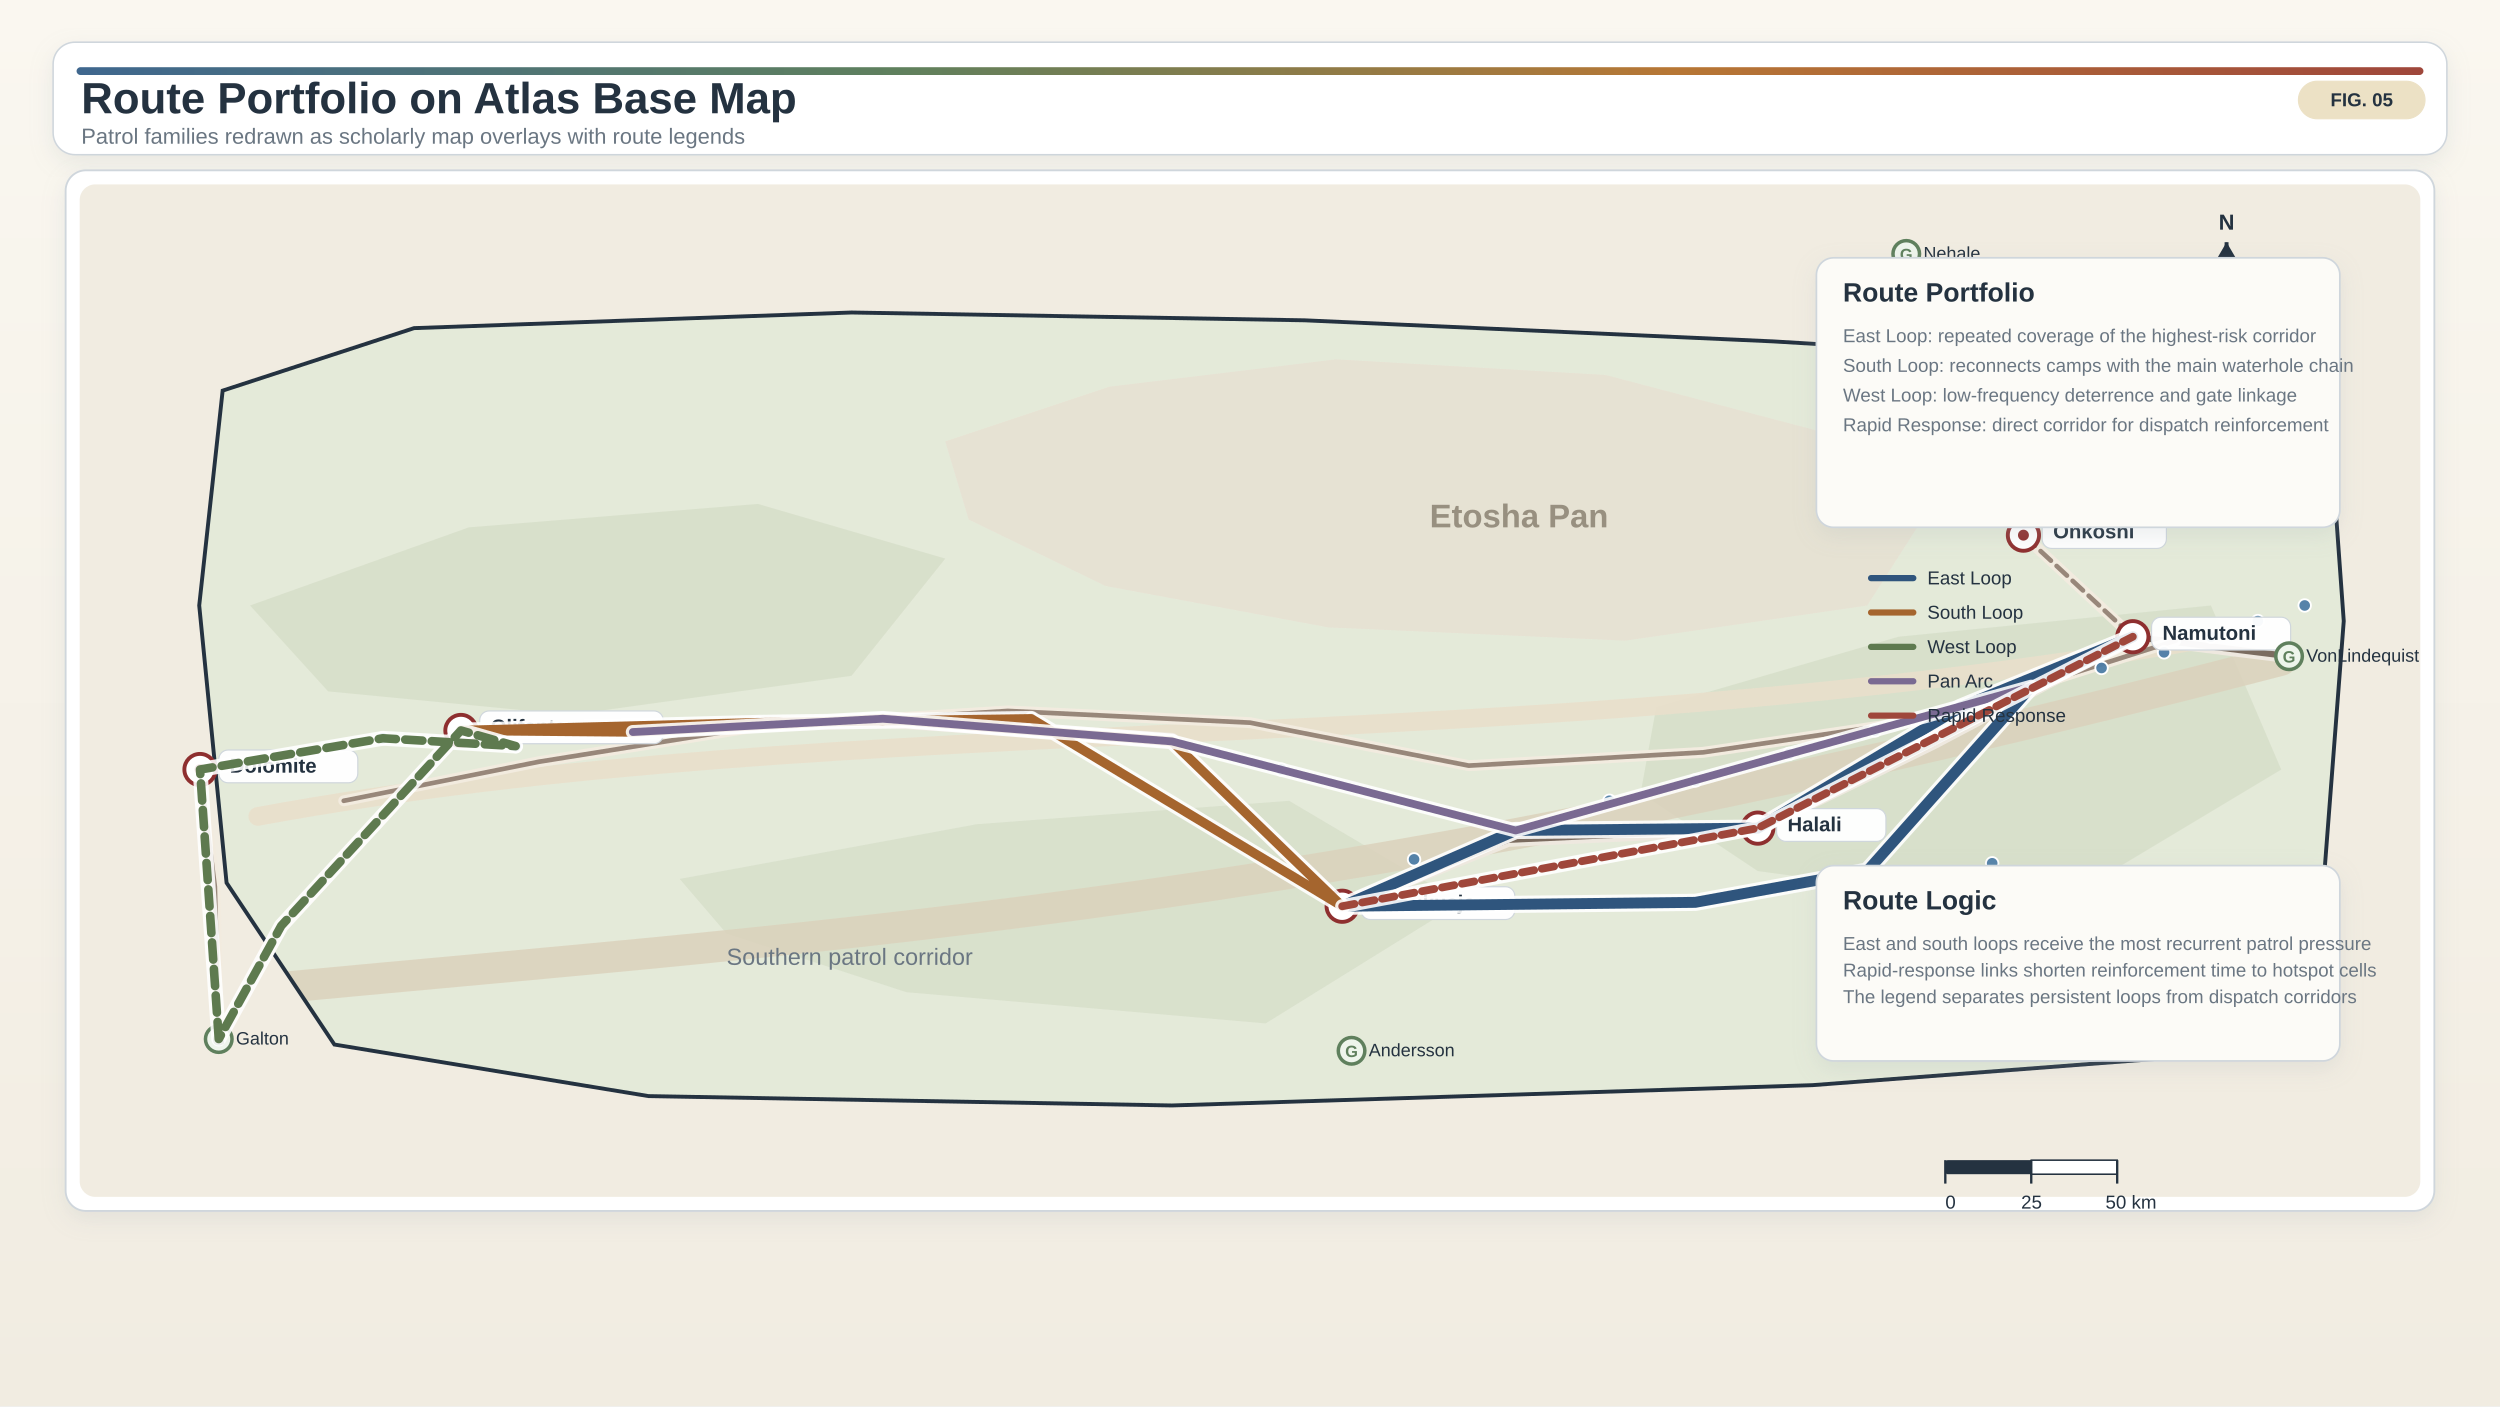
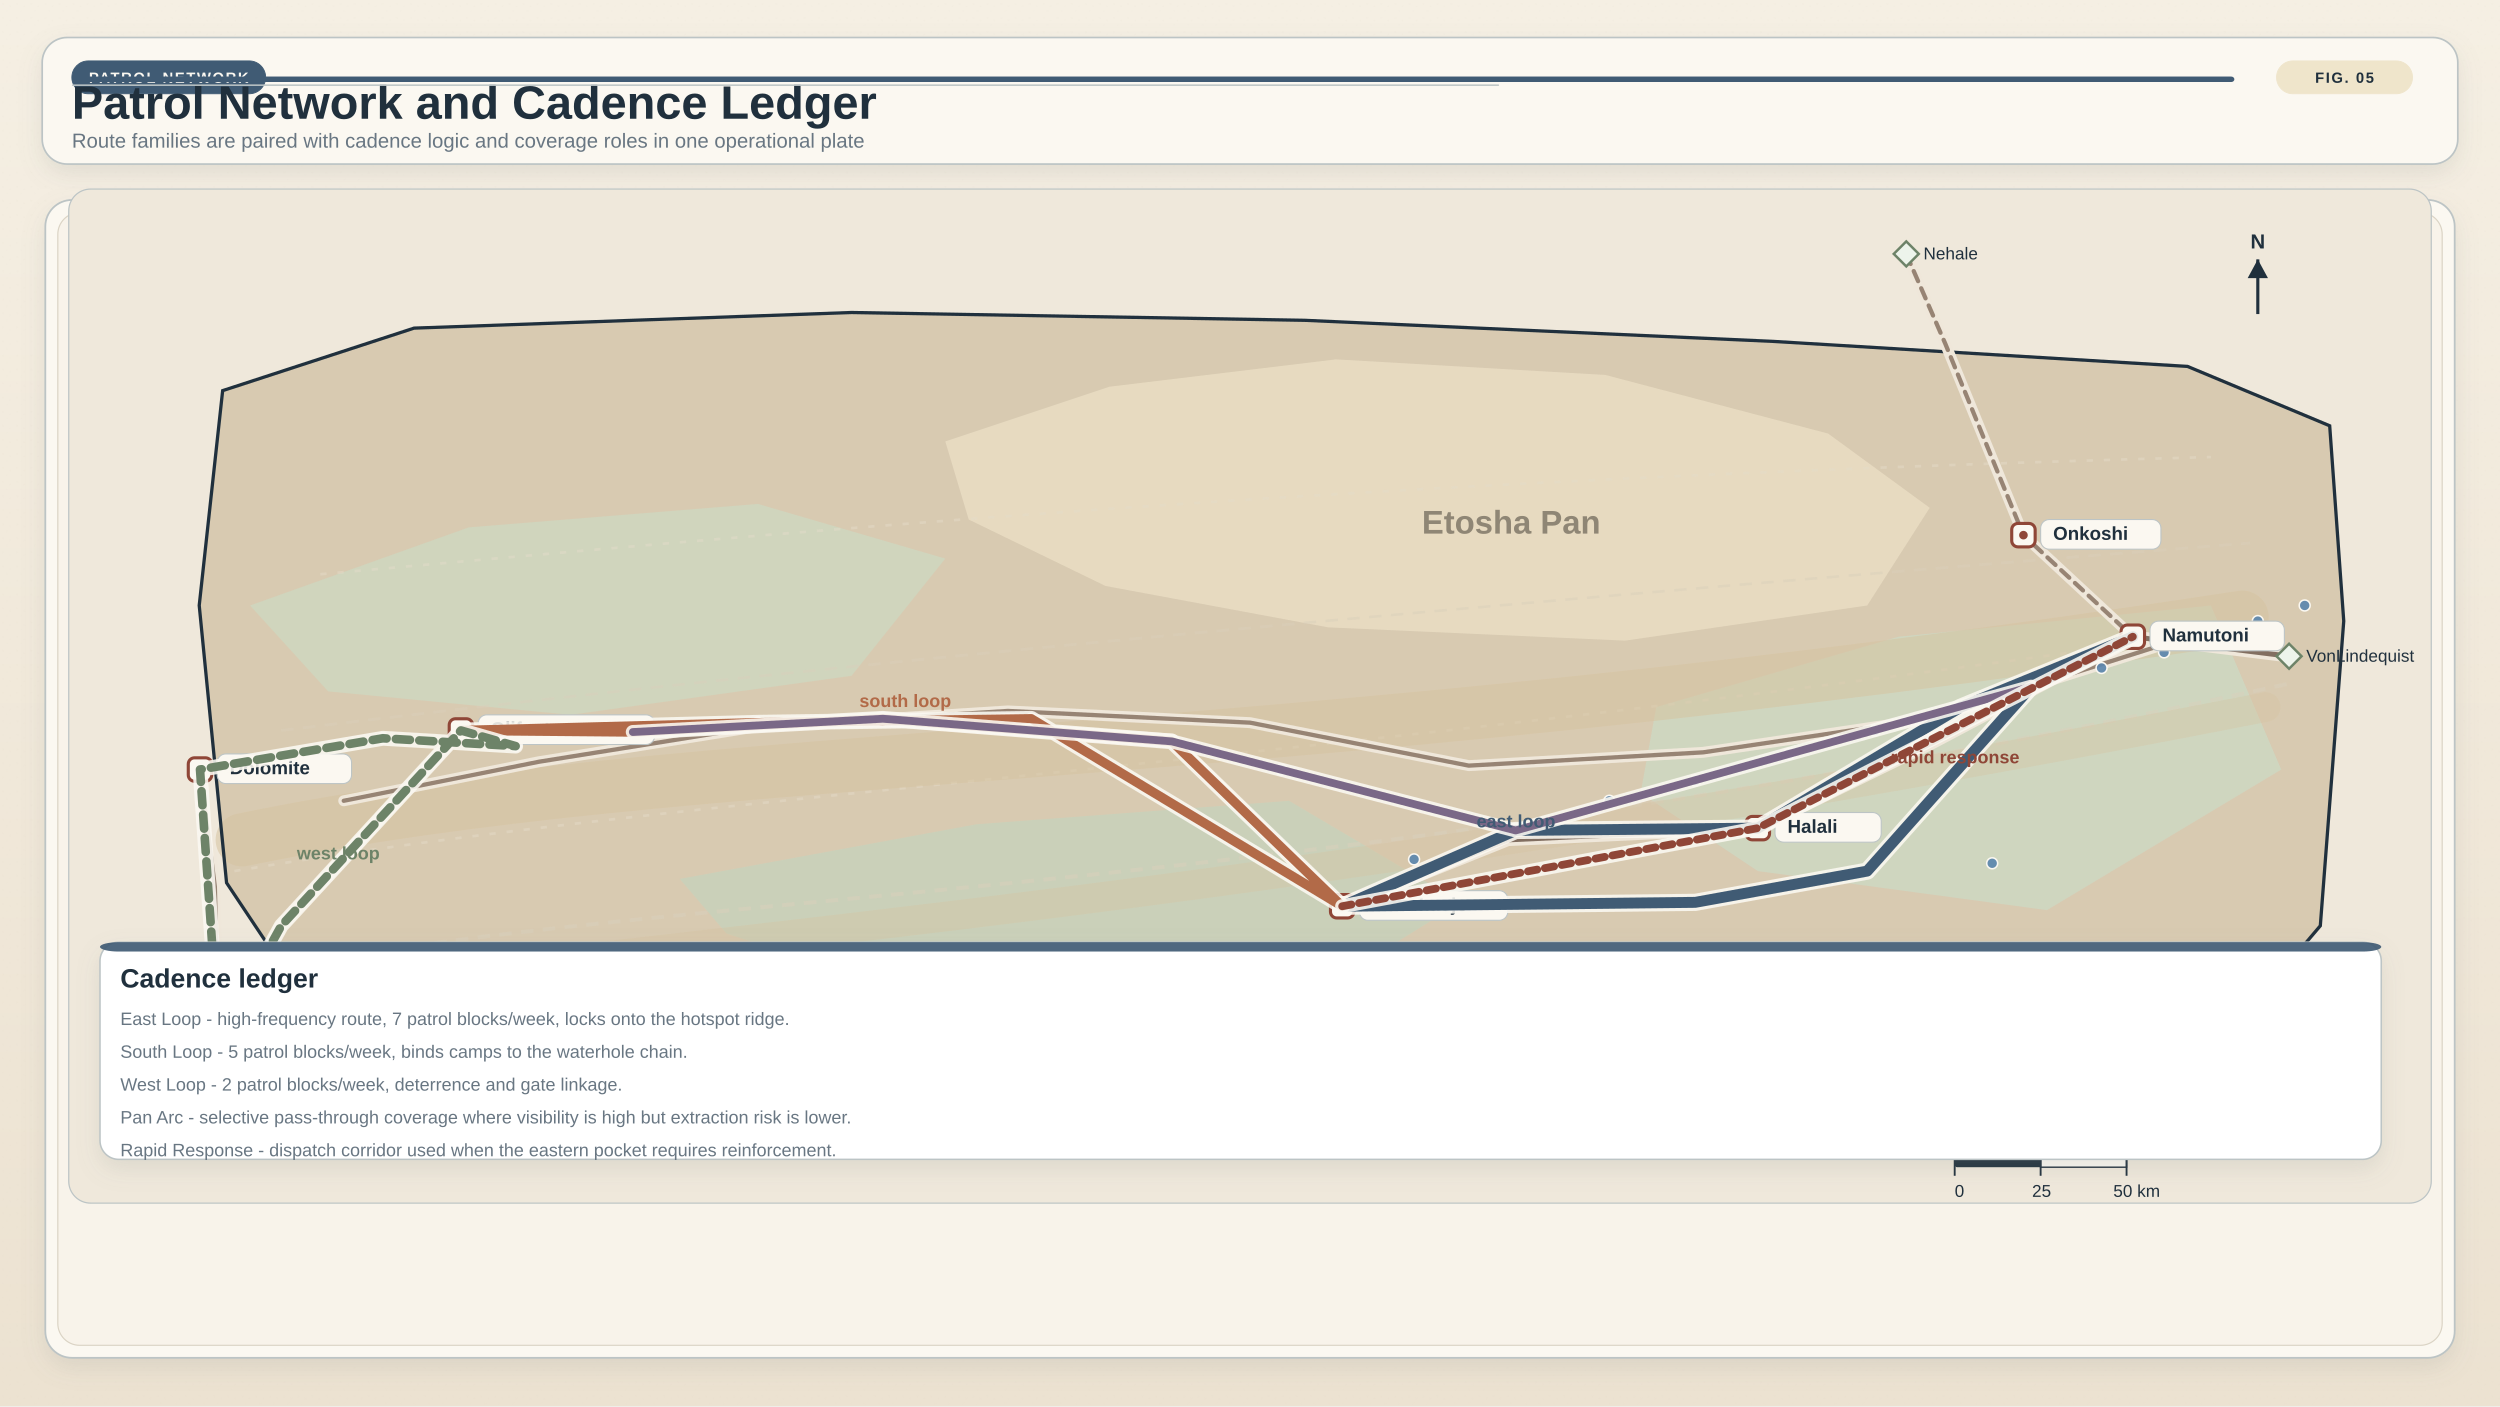
<svg xmlns="http://www.w3.org/2000/svg" viewBox="0 0 3200 1800" width="3200" height="1800">
  <defs>
-     <linearGradient id="paperBg" x1="0" y1="0" x2="0" y2="1">
-       <stop offset="0%" stop-color="#faf7f0" />
-       <stop offset="100%" stop-color="#f1ece1" />
+     <linearGradient id="pageBg" x1="0" y1="0" x2="0" y2="1">
+       <stop offset="0%" stop-color="#f5efe3" />
+       <stop offset="100%" stop-color="#ece2d1" />
    </linearGradient>
-     <linearGradient id="headerRule" x1="0" y1="0" x2="1" y2="0">
-       <stop offset="0%" stop-color="#3f678e" />
-       <stop offset="35%" stop-color="#5f805d" />
-       <stop offset="68%" stop-color="#b77735" />
-       <stop offset="100%" stop-color="#9f473b" />
-     </linearGradient>
+     <pattern id="paperGrain" width="18" height="18" patternUnits="userSpaceOnUse">
+       <circle cx="4" cy="5" r="0.9" fill="#d8d0c0" opacity="0.28" />
+       <circle cx="13" cy="8" r="0.7" fill="#cfc7b7" opacity="0.24" />
+       <circle cx="9" cy="14" r="0.8" fill="#d8d0c0" opacity="0.22" />
+     </pattern>
    <filter id="shadow" x="-20%" y="-20%" width="140%" height="140%">
-       <feDropShadow dx="0" dy="10" stdDeviation="14" flood-color="#a6afb7" flood-opacity="0.20" />
+       <feDropShadow dx="0" dy="12" stdDeviation="14" flood-color="#8c948f" flood-opacity="0.18" />
    </filter>
-     <clipPath id="parkClip" clipPathUnits="userSpaceOnUse">
-       <path d="M 285 500 L 530 420 L 1090 400 L 1670 410 L 2270 437 L 2800 469 L 2982 545 L 3000 795 L 2970 1185 L 2830 1350 L 2320 1389 L 1500 1415 L 830 1403 L 428 1337 L 290 1130 L 255 775 Z" />
-     </clipPath>
  </defs>
-   <rect x="0" y="0" width="3200" height="1800" fill="url(#paperBg)" />
-   <rect x="68" y="54" width="3064" height="144" rx="28" fill="#ffffff" stroke="#cfd6dc" stroke-width="2" filter="url(#shadow)" />
-   <rect x="98" y="86" width="3004" height="10" rx="5" fill="url(#headerRule)" />
-   <rect x="2942" y="104" width="162" height="48" rx="24" fill="#ece1c5" stroke="#ece1c5" stroke-width="1.5" />
-   <text x="3023" y="136" text-anchor="middle" font-family="Helvetica Neue, Arial, sans-serif" font-size="24" font-weight="700" fill="#243240">FIG. 05</text>
-   <text x="104" y="145" font-family="Helvetica Neue, Arial, sans-serif" font-size="56" font-weight="700" fill="#243240">Route Portfolio on Atlas Base Map</text>
-   <text x="104" y="184" font-family="Helvetica Neue, Arial, sans-serif" font-size="28" fill="#6a7682">Patrol families redrawn as scholarly map overlays with route legends</text>
-   <rect x="84" y="218" width="3032" height="1332" rx="26" fill="#ffffff" stroke="#cfd6dc" stroke-width="2.4" filter="url(#shadow)" />
-   <rect x="102" y="236" width="2996" height="1296" rx="20" fill="#f1ece1" />
-   <g clip-path="url(#parkClip)">
-     <rect x="110" y="255" width="3000" height="1289" fill="#ecf0e4" />
-     <path d="M 285 500 L 530 420 L 1090 400 L 1670 410 L 2270 437 L 2800 469 L 2982 545 L 3000 795 L 2970 1185 L 2830 1350 L 2320 1389 L 1500 1415 L 830 1403 L 428 1337 L 290 1130 L 255 775 Z" fill="#e4ead9" stroke="none" />
-     <path d="M 320 775 L 600 675 L 970 645 L 1210 715 L 1090 865 L 730 915 L 420 885 Z" fill="#d7dfca" opacity="0.9" />
-     <path d="M 870 1125 L 1250 1055 L 1650 1025 L 1870 1155 L 1620 1310 L 1160 1270 L 930 1195 Z" fill="#d7dfca" opacity="0.85" />
-     <path d="M 2120 905 L 2430 815 L 2830 775 L 2920 985 L 2620 1165 L 2250 1115 L 2100 1015 Z" fill="#d7dfca" opacity="0.9" />
-     <path d="M 1210 565 L 1420 495 L 1710 460 L 2055 480 L 2340 555 L 2470 650 L 2390 775 L 2080 820 L 1700 803 L 1415 750 L 1240 665 Z" fill="#e7e1d3" opacity="0.98" />
-     <path d="M 350 1265 C 1090 1195 1710 1160 2920 845" fill="none" stroke="#dbd1bb" stroke-width="40" stroke-linecap="round" opacity="0.82" />
-     <path d="M 330 1045 C 1090 905 1950 975 2840 815" fill="none" stroke="#e9dfcb" stroke-width="24" stroke-linecap="round" opacity="0.9" />
-   </g>
-   <path d="M 285 500 L 530 420 L 1090 400 L 1670 410 L 2270 437 L 2800 469 L 2982 545 L 3000 795 L 2970 1185 L 2830 1350 L 2320 1389 L 1500 1415 L 830 1403 L 428 1337 L 290 1130 L 255 775 Z" fill="none" stroke="#243240" stroke-width="5" />
-   <path d="M 280 1330 L 360 1185 L 590 935 L 870 930 L 1140 923 L 1500 947 L 1718 1160 L 1930 1075 L 2250 1060 L 2475 950 L 2730 815 L 2930 840" fill="none" stroke="#eee8df" stroke-width="18" stroke-linecap="round" stroke-linejoin="round" />
-   <path d="M 280 1330 L 360 1185 L 590 935 L 870 930 L 1140 923 L 1500 947 L 1718 1160 L 1930 1075 L 2250 1060 L 2475 950 L 2730 815 L 2930 840" fill="none" stroke="#7b6c60" stroke-width="8" stroke-linecap="round" stroke-linejoin="round" />
-   <path d="M 440 1025 L 690 975 L 970 930 L 1290 910 L 1600 925 L 1880 980 L 2180 963 L 2470 920 L 2785 820" fill="none" stroke="#f2ebdf" stroke-width="14" stroke-linecap="round" stroke-linejoin="round" />
-   <path d="M 440 1025 L 690 975 L 970 930 L 1290 910 L 1600 925 L 1880 980 L 2180 963 L 2470 920 L 2785 820" fill="none" stroke="#98877a" stroke-width="6" stroke-linecap="round" stroke-linejoin="round" />
-   <path d="M 2440 325 L 2490 440 L 2590 685 L 2730 815" fill="none" stroke="#f2ebdf" stroke-width="14" stroke-linecap="round" stroke-linejoin="round" />
-   <path d="M 2440 325 L 2490 440 L 2590 685 L 2730 815" fill="none" stroke="#98877a" stroke-width="6" stroke-linecap="round" stroke-linejoin="round" stroke-dasharray="18 10" />
-   <path d="M 280 1330 L 275 1135 L 256 985" fill="none" stroke="#f2ebdf" stroke-width="14" stroke-linecap="round" stroke-linejoin="round" />
-   <path d="M 280 1330 L 275 1135 L 256 985" fill="none" stroke="#98877a" stroke-width="6" stroke-linecap="round" stroke-linejoin="round" />
-   <circle cx="490" cy="945" r="8" fill="#4f7ea7" fill-opacity="0.95" stroke="#ffffff" stroke-width="2.4" />
-   <circle cx="660" cy="955" r="8" fill="#4f7ea7" fill-opacity="0.95" stroke="#ffffff" stroke-width="2.4" />
-   <circle cx="810" cy="937" r="8" fill="#4f7ea7" fill-opacity="0.95" stroke="#ffffff" stroke-width="2.4" />
-   <circle cx="970" cy="925" r="8" fill="#4f7ea7" fill-opacity="0.95" stroke="#ffffff" stroke-width="2.4" />
-   <circle cx="1130" cy="920" r="8" fill="#4f7ea7" fill-opacity="0.95" stroke="#ffffff" stroke-width="2.4" />
-   <circle cx="1320" cy="920" r="8" fill="#4f7ea7" fill-opacity="0.95" stroke="#ffffff" stroke-width="2.4" />
-   <circle cx="1500" cy="949" r="8" fill="#4f7ea7" fill-opacity="0.95" stroke="#ffffff" stroke-width="2.4" />
-   <circle cx="1640" cy="985" r="8" fill="#4f7ea7" fill-opacity="0.95" stroke="#ffffff" stroke-width="2.4" />
-   <circle cx="1810" cy="1100" r="8" fill="#4f7ea7" fill-opacity="0.95" stroke="#ffffff" stroke-width="2.4" />
-   <circle cx="1940" cy="1063" r="8" fill="#4f7ea7" fill-opacity="0.95" stroke="#ffffff" stroke-width="2.4" />
-   <circle cx="2060" cy="1025" r="8" fill="#4f7ea7" fill-opacity="0.95" stroke="#ffffff" stroke-width="2.4" />
-   <circle cx="2170" cy="999" r="8" fill="#4f7ea7" fill-opacity="0.95" stroke="#ffffff" stroke-width="2.4" />
-   <circle cx="2290" cy="965" r="8" fill="#4f7ea7" fill-opacity="0.95" stroke="#ffffff" stroke-width="2.4" />
-   <circle cx="2400" cy="935" r="8" fill="#4f7ea7" fill-opacity="0.95" stroke="#ffffff" stroke-width="2.4" />
-   <circle cx="2510" cy="905" r="8" fill="#4f7ea7" fill-opacity="0.95" stroke="#ffffff" stroke-width="2.4" />
-   <circle cx="2600" cy="879" r="8" fill="#4f7ea7" fill-opacity="0.95" stroke="#ffffff" stroke-width="2.4" />
-   <circle cx="2690" cy="855" r="8" fill="#4f7ea7" fill-opacity="0.95" stroke="#ffffff" stroke-width="2.4" />
-   <circle cx="2770" cy="835" r="8" fill="#4f7ea7" fill-opacity="0.95" stroke="#ffffff" stroke-width="2.4" />
-   <circle cx="2830" cy="815" r="8" fill="#4f7ea7" fill-opacity="0.95" stroke="#ffffff" stroke-width="2.4" />
-   <circle cx="2890" cy="795" r="8" fill="#4f7ea7" fill-opacity="0.95" stroke="#ffffff" stroke-width="2.4" />
-   <circle cx="2950" cy="775" r="8" fill="#4f7ea7" fill-opacity="0.95" stroke="#ffffff" stroke-width="2.4" />
-   <circle cx="2550" cy="1105" r="8" fill="#4f7ea7" fill-opacity="0.95" stroke="#ffffff" stroke-width="2.4" />
-   <circle cx="2390" cy="1115" r="8" fill="#4f7ea7" fill-opacity="0.95" stroke="#ffffff" stroke-width="2.4" />
-   <circle cx="2170" cy="1155" r="8" fill="#4f7ea7" fill-opacity="0.95" stroke="#ffffff" stroke-width="2.4" />
-   <circle cx="256" cy="985" r="20" fill="#ffffff" stroke="#8e2f2f" stroke-width="5" />
-   <circle cx="256" cy="985" r="7" fill="#8e2f2f" />
-   <rect x="280" y="960" width="178" height="42" rx="12" fill="#ffffff" fill-opacity="0.96" stroke="#cfd6dc" stroke-width="1.5" />
-   <text x="294" y="989" font-family="Helvetica Neue, Arial, sans-serif" font-size="26" font-weight="700" fill="#243240">Dolomite</text>
-   <circle cx="590" cy="935" r="20" fill="#ffffff" stroke="#8e2f2f" stroke-width="5" />
-   <circle cx="590" cy="935" r="7" fill="#8e2f2f" />
-   <rect x="614" y="910" width="235" height="42" rx="12" fill="#ffffff" fill-opacity="0.96" stroke="#cfd6dc" stroke-width="1.5" />
-   <text x="628" y="939" font-family="Helvetica Neue, Arial, sans-serif" font-size="26" font-weight="700" fill="#243240">Olifantsrus</text>
-   <circle cx="1718" cy="1160" r="20" fill="#ffffff" stroke="#8e2f2f" stroke-width="5" />
-   <circle cx="1718" cy="1160" r="7" fill="#8e2f2f" />
-   <rect x="1742" y="1135" width="197" height="42" rx="12" fill="#ffffff" fill-opacity="0.96" stroke="#cfd6dc" stroke-width="1.5" />
-   <text x="1756" y="1164" font-family="Helvetica Neue, Arial, sans-serif" font-size="26" font-weight="700" fill="#243240">Okaukuejo</text>
-   <circle cx="2250" cy="1060" r="20" fill="#ffffff" stroke="#8e2f2f" stroke-width="5" />
-   <circle cx="2250" cy="1060" r="7" fill="#8e2f2f" />
-   <rect x="2274" y="1035" width="140" height="42" rx="12" fill="#ffffff" fill-opacity="0.96" stroke="#cfd6dc" stroke-width="1.5" />
-   <text x="2288" y="1064" font-family="Helvetica Neue, Arial, sans-serif" font-size="26" font-weight="700" fill="#243240">Halali</text>
-   <circle cx="2730" cy="815" r="20" fill="#ffffff" stroke="#8e2f2f" stroke-width="5" />
-   <circle cx="2730" cy="815" r="7" fill="#8e2f2f" />
-   <rect x="2754" y="790" width="178" height="42" rx="12" fill="#ffffff" fill-opacity="0.96" stroke="#cfd6dc" stroke-width="1.5" />
-   <text x="2768" y="819" font-family="Helvetica Neue, Arial, sans-serif" font-size="26" font-weight="700" fill="#243240">Namutoni</text>
-   <circle cx="2590" cy="685" r="20" fill="#ffffff" stroke="#8e2f2f" stroke-width="5" />
-   <circle cx="2590" cy="685" r="7" fill="#8e2f2f" />
-   <rect x="2614" y="660" width="159" height="42" rx="12" fill="#ffffff" fill-opacity="0.96" stroke="#cfd6dc" stroke-width="1.5" />
-   <text x="2628" y="689" font-family="Helvetica Neue, Arial, sans-serif" font-size="26" font-weight="700" fill="#243240">Onkoshi</text>
-   <circle cx="280" cy="1330" r="17" fill="#eef5ec" stroke="#5f805d" stroke-width="4.5" />
-   <text x="280" y="1338" text-anchor="middle" font-family="Helvetica Neue, Arial, sans-serif" font-size="21" font-weight="700" fill="#5f805d">G</text>
-   <text x="302" y="1337" font-family="Helvetica Neue, Arial, sans-serif" font-size="23" fill="#243240">Galton</text>
-   <circle cx="1730" cy="1345" r="17" fill="#eef5ec" stroke="#5f805d" stroke-width="4.5" />
-   <text x="1730" y="1353" text-anchor="middle" font-family="Helvetica Neue, Arial, sans-serif" font-size="21" font-weight="700" fill="#5f805d">G</text>
-   <text x="1752" y="1352" font-family="Helvetica Neue, Arial, sans-serif" font-size="23" fill="#243240">Andersson</text>
-   <circle cx="2930" cy="840" r="17" fill="#eef5ec" stroke="#5f805d" stroke-width="4.5" />
-   <text x="2930" y="848" text-anchor="middle" font-family="Helvetica Neue, Arial, sans-serif" font-size="21" font-weight="700" fill="#5f805d">G</text>
-   <text x="2952" y="847" font-family="Helvetica Neue, Arial, sans-serif" font-size="23" fill="#243240">VonLindequist</text>
-   <circle cx="2440" cy="325" r="17" fill="#eef5ec" stroke="#5f805d" stroke-width="4.5" />
-   <text x="2440" y="333" text-anchor="middle" font-family="Helvetica Neue, Arial, sans-serif" font-size="21" font-weight="700" fill="#5f805d">G</text>
-   <text x="2462" y="332" font-family="Helvetica Neue, Arial, sans-serif" font-size="23" fill="#243240">Nehale</text>
-   <text x="1830" y="675" font-family="Helvetica Neue, Arial, sans-serif" font-size="42" font-weight="700" fill="#8f8777" opacity="0.9">Etosha Pan</text>
-   <text x="930" y="1235" font-family="Helvetica Neue, Arial, sans-serif" font-size="30" fill="#6a7682">Southern patrol corridor</text>
+   <rect x="0" y="0" width="3200" height="1800" fill="url(#pageBg)" />
+   <rect x="0" y="0" width="3200" height="1800" fill="url(#paperGrain)" opacity="0.44" />
+   <rect x="54" y="48" width="3092" height="162" rx="32" fill="#fbf8f1" stroke="#bcc4c5" stroke-width="2.2" filter="url(#shadow)" />
+   <rect x="92" y="78" width="248" height="42" rx="21" fill="#405b74" stroke="#405b74" stroke-width="1.2" />
+   <text x="216" y="106" text-anchor="middle" font-family="Helvetica Neue, Arial, sans-serif" font-size="19" font-weight="700" letter-spacing="2" fill="#fbf8f1">PATROL NETWORK</text>
+   <rect x="2914" y="78" width="174" height="42" rx="21" fill="#efe5cb" stroke="#efe5cb" stroke-width="1.2" />
+   <text x="3001" y="106" text-anchor="middle" font-family="Helvetica Neue, Arial, sans-serif" font-size="19" font-weight="700" letter-spacing="2" fill="#20303d">FIG. 05</text>
+   <text x="92" y="152" font-family="Helvetica Neue, Arial, sans-serif" font-size="60" font-weight="700" fill="#20303d">Patrol Network and Cadence Ledger</text>
+   <text x="92" y="189" font-family="Helvetica Neue, Arial, sans-serif" font-size="26" fill="#687682">Route families are paired with cadence logic and coverage roles in one operational plate</text>
+   <rect x="92" y="98" width="2768" height="7" rx="4" fill="#405b74" />
+   <rect x="92" y="108" width="1826.88" height="2" rx="1" fill="#bcc4c5" />
+   <rect x="58" y="256" width="3084" height="1482" rx="34" fill="#fbf8f1" stroke="#bcc4c5" stroke-width="2.3" filter="url(#shadow)" />
+   <rect x="74" y="272" width="3052" height="1450" rx="28" fill="#f8f3ea" stroke="#dad3c4" stroke-width="1.5" />
+   <rect x="88" y="242" width="3024" height="1298" rx="28" fill="#efe8db" stroke="#bcc4c5" stroke-width="1.6" />
+   <path d="M 285 500 L 530 420 L 1090 400 L 1670 410 L 2270 437 L 2800 469 L 2982 545 L 3000 795 L 2970 1185 L 2830 1350 L 2320 1389 L 1500 1415 L 830 1403 L 428 1337 L 290 1130 L 255 775 Z" fill="#d8cab1" stroke="none" />
+   <path d="M 320 775 L 600 675 L 970 645 L 1210 715 L 1090 865 L 730 915 L 420 885 Z" fill="#cfd6be" opacity="0.88" />
+   <path d="M 870 1125 L 1250 1055 L 1650 1025 L 1870 1155 L 1620 1310 L 1160 1270 L 930 1195 Z" fill="#c9d1ba" opacity="0.88" />
+   <path d="M 2120 905 L 2430 815 L 2830 775 L 2920 985 L 2620 1165 L 2250 1115 L 2100 1015 Z" fill="#ced7c1" opacity="0.88" />
+   <path d="M 1210 565 L 1420 495 L 1710 460 L 2055 480 L 2340 555 L 2470 650 L 2390 775 L 2080 820 L 1700 803 L 1415 750 L 1240 665 Z" fill="#e8dbc1" opacity="0.96" />
+   <path d="M 280 1255 C 810 1135 1610 1165 2930 875" fill="none" stroke="#d9cfbb" stroke-width="5" opacity="0.55" stroke-dasharray="16 12" />
+   <path d="M 300 1115 C 890 1015 1630 985 2900 800" fill="none" stroke="#e4dbc9" stroke-width="3.4" opacity="0.48" stroke-dasharray="8 14" />
+   <path d="M 360 935 C 930 865 1620 795 2880 695" fill="none" stroke="#d9cfbb" stroke-width="3.4" opacity="0.48" stroke-dasharray="16 12" />
+   <path d="M 410 735 C 970 685 1690 615 2830 585" fill="none" stroke="#e4dbc9" stroke-width="3.4" opacity="0.48" stroke-dasharray="8 14" />
+   <path d="M 310 1075 C 890 955 1590 985 2870 790" fill="none" stroke="#d6c3a0" stroke-width="68" opacity="0.55" stroke-linecap="round" />
+   <path d="M 310 1280 C 950 1195 1650 1150 2900 905" fill="none" stroke="#d6c3a0" stroke-width="38" opacity="0.36" stroke-linecap="round" />
+   <path d="M 285 500 L 530 420 L 1090 400 L 1670 410 L 2270 437 L 2800 469 L 2982 545 L 3000 795 L 2970 1185 L 2830 1350 L 2320 1389 L 1500 1415 L 830 1403 L 428 1337 L 290 1130 L 255 775 Z" fill="none" stroke="#20303d" stroke-width="4.2" />
+   <path d="M 280 1330 L 360 1185 L 590 935 L 870 930 L 1140 923 L 1500 947 L 1718 1160 L 1930 1075 L 2250 1060 L 2475 950 L 2730 815 L 2930 840" fill="none" stroke="#efe7da" stroke-width="16" stroke-linecap="round" stroke-linejoin="round" />
+   <path d="M 280 1330 L 360 1185 L 590 935 L 870 930 L 1140 923 L 1500 947 L 1718 1160 L 1930 1075 L 2250 1060 L 2475 950 L 2730 815 L 2930 840" fill="none" stroke="#826f61" stroke-width="6.5" stroke-linecap="round" stroke-linejoin="round" />
+   <path d="M 440 1025 L 690 975 L 970 930 L 1290 910 L 1600 925 L 1880 980 L 2180 963 L 2470 920 L 2785 820" fill="none" stroke="#efe7da" stroke-width="14" stroke-linecap="round" stroke-linejoin="round" />
+   <path d="M 440 1025 L 690 975 L 970 930 L 1290 910 L 1600 925 L 1880 980 L 2180 963 L 2470 920 L 2785 820" fill="none" stroke="#978474" stroke-width="5.5" stroke-linecap="round" stroke-linejoin="round" />
+   <path d="M 2440 325 L 2490 440 L 2590 685 L 2730 815" fill="none" stroke="#efe7da" stroke-width="14" stroke-linecap="round" stroke-linejoin="round" />
+   <path d="M 2440 325 L 2490 440 L 2590 685 L 2730 815" fill="none" stroke="#978474" stroke-width="5.5" stroke-linecap="round" stroke-linejoin="round" stroke-dasharray="14 10" />
+   <path d="M 280 1330 L 275 1135 L 256 985" fill="none" stroke="#efe7da" stroke-width="14" stroke-linecap="round" stroke-linejoin="round" />
+   <path d="M 280 1330 L 275 1135 L 256 985" fill="none" stroke="#978474" stroke-width="5.5" stroke-linecap="round" stroke-linejoin="round" />
+   <circle cx="490" cy="945" r="7" fill="#5d87ae" fill-opacity="0.92" stroke="#fbf8f1" stroke-width="2" />
+   <circle cx="660" cy="955" r="7" fill="#5d87ae" fill-opacity="0.92" stroke="#fbf8f1" stroke-width="2" />
+   <circle cx="810" cy="937" r="7" fill="#5d87ae" fill-opacity="0.92" stroke="#fbf8f1" stroke-width="2" />
+   <circle cx="970" cy="925" r="7" fill="#5d87ae" fill-opacity="0.92" stroke="#fbf8f1" stroke-width="2" />
+   <circle cx="1130" cy="920" r="7" fill="#5d87ae" fill-opacity="0.92" stroke="#fbf8f1" stroke-width="2" />
+   <circle cx="1320" cy="920" r="7" fill="#5d87ae" fill-opacity="0.92" stroke="#fbf8f1" stroke-width="2" />
+   <circle cx="1500" cy="949" r="7" fill="#5d87ae" fill-opacity="0.92" stroke="#fbf8f1" stroke-width="2" />
+   <circle cx="1640" cy="985" r="7" fill="#5d87ae" fill-opacity="0.92" stroke="#fbf8f1" stroke-width="2" />
+   <circle cx="1810" cy="1100" r="7" fill="#5d87ae" fill-opacity="0.92" stroke="#fbf8f1" stroke-width="2" />
+   <circle cx="1940" cy="1063" r="7" fill="#5d87ae" fill-opacity="0.92" stroke="#fbf8f1" stroke-width="2" />
+   <circle cx="2060" cy="1025" r="7" fill="#5d87ae" fill-opacity="0.92" stroke="#fbf8f1" stroke-width="2" />
+   <circle cx="2170" cy="999" r="7" fill="#5d87ae" fill-opacity="0.92" stroke="#fbf8f1" stroke-width="2" />
+   <circle cx="2290" cy="965" r="7" fill="#5d87ae" fill-opacity="0.92" stroke="#fbf8f1" stroke-width="2" />
+   <circle cx="2400" cy="935" r="7" fill="#5d87ae" fill-opacity="0.92" stroke="#fbf8f1" stroke-width="2" />
+   <circle cx="2510" cy="905" r="7" fill="#5d87ae" fill-opacity="0.92" stroke="#fbf8f1" stroke-width="2" />
+   <circle cx="2600" cy="879" r="7" fill="#5d87ae" fill-opacity="0.92" stroke="#fbf8f1" stroke-width="2" />
+   <circle cx="2690" cy="855" r="7" fill="#5d87ae" fill-opacity="0.92" stroke="#fbf8f1" stroke-width="2" />
+   <circle cx="2770" cy="835" r="7" fill="#5d87ae" fill-opacity="0.92" stroke="#fbf8f1" stroke-width="2" />
+   <circle cx="2830" cy="815" r="7" fill="#5d87ae" fill-opacity="0.92" stroke="#fbf8f1" stroke-width="2" />
+   <circle cx="2890" cy="795" r="7" fill="#5d87ae" fill-opacity="0.92" stroke="#fbf8f1" stroke-width="2" />
+   <circle cx="2950" cy="775" r="7" fill="#5d87ae" fill-opacity="0.92" stroke="#fbf8f1" stroke-width="2" />
+   <circle cx="2550" cy="1105" r="7" fill="#5d87ae" fill-opacity="0.92" stroke="#fbf8f1" stroke-width="2" />
+   <circle cx="2390" cy="1115" r="7" fill="#5d87ae" fill-opacity="0.92" stroke="#fbf8f1" stroke-width="2" />
+   <circle cx="2170" cy="1155" r="7" fill="#5d87ae" fill-opacity="0.92" stroke="#fbf8f1" stroke-width="2" />
+   <rect x="241" y="970" width="30" height="30" rx="8" fill="#fbf8f1" stroke="#8f4637" stroke-width="4" />
+   <circle cx="256" cy="985" r="5.5" fill="#8f4637" />
+   <rect x="278" y="965" width="172" height="38" rx="11" fill="#fbf8f1" stroke="#bcc4c5" stroke-width="1.4" />
+   <text x="294" y="991" font-family="Helvetica Neue, Arial, sans-serif" font-size="24" font-weight="700" fill="#20303d">Dolomite</text>
+   <rect x="575" y="920" width="30" height="30" rx="8" fill="#fbf8f1" stroke="#8f4637" stroke-width="4" />
+   <circle cx="590" cy="935" r="5.5" fill="#8f4637" />
+   <rect x="612" y="915" width="226" height="38" rx="11" fill="#fbf8f1" stroke="#bcc4c5" stroke-width="1.4" />
+   <text x="628" y="941" font-family="Helvetica Neue, Arial, sans-serif" font-size="24" font-weight="700" fill="#20303d">Olifantsrus</text>
+   <rect x="1703" y="1145" width="30" height="30" rx="8" fill="#fbf8f1" stroke="#8f4637" stroke-width="4" />
+   <circle cx="1718" cy="1160" r="5.5" fill="#8f4637" />
+   <rect x="1740" y="1140" width="190" height="38" rx="11" fill="#fbf8f1" stroke="#bcc4c5" stroke-width="1.4" />
+   <text x="1756" y="1166" font-family="Helvetica Neue, Arial, sans-serif" font-size="24" font-weight="700" fill="#20303d">Okaukuejo</text>
+   <rect x="2235" y="1045" width="30" height="30" rx="8" fill="#fbf8f1" stroke="#8f4637" stroke-width="4" />
+   <circle cx="2250" cy="1060" r="5.5" fill="#8f4637" />
+   <rect x="2272" y="1040" width="136" height="38" rx="11" fill="#fbf8f1" stroke="#bcc4c5" stroke-width="1.4" />
+   <text x="2288" y="1066" font-family="Helvetica Neue, Arial, sans-serif" font-size="24" font-weight="700" fill="#20303d">Halali</text>
+   <rect x="2715" y="800" width="30" height="30" rx="8" fill="#fbf8f1" stroke="#8f4637" stroke-width="4" />
+   <circle cx="2730" cy="815" r="5.5" fill="#8f4637" />
+   <rect x="2752" y="795" width="172" height="38" rx="11" fill="#fbf8f1" stroke="#bcc4c5" stroke-width="1.4" />
+   <text x="2768" y="821" font-family="Helvetica Neue, Arial, sans-serif" font-size="24" font-weight="700" fill="#20303d">Namutoni</text>
+   <rect x="2575" y="670" width="30" height="30" rx="8" fill="#fbf8f1" stroke="#8f4637" stroke-width="4" />
+   <circle cx="2590" cy="685" r="5.5" fill="#8f4637" />
+   <rect x="2612" y="665" width="154" height="38" rx="11" fill="#fbf8f1" stroke="#bcc4c5" stroke-width="1.4" />
+   <text x="2628" y="691" font-family="Helvetica Neue, Arial, sans-serif" font-size="24" font-weight="700" fill="#20303d">Onkoshi</text>
+   <path d="M 280 1314 L 296 1330 L 280 1346 L 264 1330 Z" fill="#edf4eb" stroke="#6d8368" stroke-width="3.2" />
+   <text x="302" y="1337" font-family="Helvetica Neue, Arial, sans-serif" font-size="22" fill="#20303d">Galton</text>
+   <path d="M 1730 1329 L 1746 1345 L 1730 1361 L 1714 1345 Z" fill="#edf4eb" stroke="#6d8368" stroke-width="3.2" />
+   <text x="1752" y="1352" font-family="Helvetica Neue, Arial, sans-serif" font-size="22" fill="#20303d">Andersson</text>
+   <path d="M 2930 824 L 2946 840 L 2930 856 L 2914 840 Z" fill="#edf4eb" stroke="#6d8368" stroke-width="3.2" />
+   <text x="2952" y="847" font-family="Helvetica Neue, Arial, sans-serif" font-size="22" fill="#20303d">VonLindequist</text>
+   <path d="M 2440 309 L 2456 325 L 2440 341 L 2424 325 Z" fill="#edf4eb" stroke="#6d8368" stroke-width="3.2" />
+   <text x="2462" y="332" font-family="Helvetica Neue, Arial, sans-serif" font-size="22" fill="#20303d">Nehale</text>
+   <text x="1820" y="683" font-family="Helvetica Neue, Arial, sans-serif" font-size="42" font-weight="700" fill="#8f8675">Etosha Pan</text>
  <g>
-     <line x1="2850" y1="382" x2="2850" y2="310" stroke="#243240" stroke-width="5" />
-     <path d="M 2836 334 L 2850 310 L 2864 334 Z" fill="#243240" />
-     <text x="2850" y="294" text-anchor="middle" font-family="Helvetica Neue, Arial, sans-serif" font-size="28" font-weight="700" fill="#243240">N</text>
+     <line x1="2890" y1="402" x2="2890" y2="332" stroke="#20303d" stroke-width="4" />
+     <path d="M 2877 356 L 2890 332 L 2903 356 Z" fill="#20303d" />
+     <text x="2890" y="318" text-anchor="middle" font-family="Helvetica Neue, Arial, sans-serif" font-size="26" font-weight="700" fill="#20303d">N</text>
  </g>
  <g>
-     <rect x="2490" y="1485" width="220" height="18" rx="3" fill="#243240" />
-     <rect x="2600" y="1485" width="110" height="18" rx="0" fill="#ffffff" stroke="#243240" stroke-width="2" />
-     <line x1="2490" y1="1485" x2="2490" y2="1515" stroke="#243240" stroke-width="3" />
-     <line x1="2600" y1="1485" x2="2600" y2="1515" stroke="#243240" stroke-width="3" />
-     <line x1="2710" y1="1485" x2="2710" y2="1515" stroke="#243240" stroke-width="3" />
-     <text x="2490" y="1547" font-family="Helvetica Neue, Arial, sans-serif" font-size="24" fill="#243240">0</text>
-     <text x="2587" y="1547" font-family="Helvetica Neue, Arial, sans-serif" font-size="24" fill="#243240">25</text>
-     <text x="2695" y="1547" font-family="Helvetica Neue, Arial, sans-serif" font-size="24" fill="#243240">50 km</text>
+     <rect x="2502" y="1478" width="220" height="16" rx="3" fill="#20303d" />
+     <rect x="2612" y="1478" width="110" height="16" fill="#fbf8f1" stroke="#20303d" stroke-width="1.8" />
+     <line x1="2502" y1="1478" x2="2502" y2="1505" stroke="#20303d" stroke-width="2.4" />
+     <line x1="2612" y1="1478" x2="2612" y2="1505" stroke="#20303d" stroke-width="2.4" />
+     <line x1="2722" y1="1478" x2="2722" y2="1505" stroke="#20303d" stroke-width="2.4" />
+     <text x="2502" y="1532" font-family="Helvetica Neue, Arial, sans-serif" font-size="22" fill="#20303d">0</text>
+     <text x="2601" y="1532" font-family="Helvetica Neue, Arial, sans-serif" font-size="22" fill="#20303d">25</text>
+     <text x="2705" y="1532" font-family="Helvetica Neue, Arial, sans-serif" font-size="22" fill="#20303d">50 km</text>
  </g>
-   <path d="M 1718 1160 L 1940 1063 L 2250 1060 L 2510 905 L 2730 815 L 2600 879 L 2390 1115 L 2170 1155 L 1718 1160" fill="none" stroke="#ffffff" stroke-width="22" stroke-linecap="round" stroke-linejoin="round" opacity="0.88" />
-   <path d="M 1718 1160 L 1940 1063 L 2250 1060 L 2510 905 L 2730 815 L 2600 879 L 2390 1115 L 2170 1155 L 1718 1160" fill="none" stroke="#2f557d" stroke-width="14" stroke-linecap="round" stroke-linejoin="round" />
-   <path d="M 590 935 L 810 937 L 1130 920 L 1500 949 L 1718 1160 L 1320 920 L 970 925 L 590 935" fill="none" stroke="#ffffff" stroke-width="20" stroke-linecap="round" stroke-linejoin="round" opacity="0.88" />
-   <path d="M 590 935 L 810 937 L 1130 920 L 1500 949 L 1718 1160 L 1320 920 L 970 925 L 590 935" fill="none" stroke="#a5652e" stroke-width="12" stroke-linecap="round" stroke-linejoin="round" />
-   <path d="M 280 1330 L 256 985 L 490 945 L 660 955 L 590 935 L 360 1185 L 280 1330" fill="none" stroke="#ffffff" stroke-width="19" stroke-linecap="round" stroke-linejoin="round" opacity="0.88" />
-   <path d="M 280 1330 L 256 985 L 490 945 L 660 955 L 590 935 L 360 1185 L 280 1330" fill="none" stroke="#5e7a4f" stroke-width="11" stroke-linecap="round" stroke-linejoin="round" stroke-dasharray="22 12" />
-   <path d="M 810 937 L 1130 920 L 1500 949 L 1940 1063 L 2290 965 L 2600 879" fill="none" stroke="#ffffff" stroke-width="18" stroke-linecap="round" stroke-linejoin="round" opacity="0.88" />
-   <path d="M 810 937 L 1130 920 L 1500 949 L 1940 1063 L 2290 965 L 2600 879" fill="none" stroke="#7a6a92" stroke-width="10" stroke-linecap="round" stroke-linejoin="round" />
-   <path d="M 1718 1160 L 2250 1060 L 2730 815" fill="none" stroke="#ffffff" stroke-width="18" stroke-linecap="round" stroke-linejoin="round" opacity="0.88" />
-   <path d="M 1718 1160 L 2250 1060 L 2730 815" fill="none" stroke="#9f473b" stroke-width="10" stroke-linecap="round" stroke-linejoin="round" stroke-dasharray="16 10" />
-   <rect x="2325" y="330" width="670" height="345" rx="22" fill="#fcfbf7" stroke="#cfd6dc" stroke-width="2.2" filter="url(#shadow)" />
-   <text x="2359" y="386" font-family="Helvetica Neue, Arial, sans-serif" font-size="34" font-weight="700" fill="#243240">Route Portfolio</text>
-   <text x="2359" y="438" font-family="Helvetica Neue, Arial, sans-serif" font-size="24" fill="#6a7682">East Loop: repeated coverage of the highest-risk corridor</text>
-   <text x="2359" y="476" font-family="Helvetica Neue, Arial, sans-serif" font-size="24" fill="#6a7682">South Loop: reconnects camps with the main waterhole chain</text>
-   <text x="2359" y="514" font-family="Helvetica Neue, Arial, sans-serif" font-size="24" fill="#6a7682">West Loop: low-frequency deterrence and gate linkage</text>
-   <text x="2359" y="552" font-family="Helvetica Neue, Arial, sans-serif" font-size="24" fill="#6a7682">Rapid Response: direct corridor for dispatch reinforcement</text>
-   <g>
-     <line x1="2395" y1="740" x2="2449" y2="740" stroke="#2f557d" stroke-width="8" stroke-linecap="round" />
-     <text x="2467" y="748" font-family="Helvetica Neue, Arial, sans-serif" font-size="24" fill="#243240">East Loop</text>
-     <line x1="2395" y1="784" x2="2449" y2="784" stroke="#a5652e" stroke-width="8" stroke-linecap="round" />
-     <text x="2467" y="792" font-family="Helvetica Neue, Arial, sans-serif" font-size="24" fill="#243240">South Loop</text>
-     <line x1="2395" y1="828" x2="2449" y2="828" stroke="#5e7a4f" stroke-width="8" stroke-linecap="round" />
-     <text x="2467" y="836" font-family="Helvetica Neue, Arial, sans-serif" font-size="24" fill="#243240">West Loop</text>
-     <line x1="2395" y1="872" x2="2449" y2="872" stroke="#7a6a92" stroke-width="8" stroke-linecap="round" />
-     <text x="2467" y="880" font-family="Helvetica Neue, Arial, sans-serif" font-size="24" fill="#243240">Pan Arc</text>
-     <line x1="2395" y1="916" x2="2449" y2="916" stroke="#9f473b" stroke-width="8" stroke-linecap="round" />
-     <text x="2467" y="924" font-family="Helvetica Neue, Arial, sans-serif" font-size="24" fill="#243240">Rapid Response</text>
-   </g>
-   <rect x="2325" y="1108" width="670" height="250" rx="22" fill="#fcfbf7" stroke="#cfd6dc" stroke-width="2.2" filter="url(#shadow)" />
-   <text x="2359" y="1164" font-family="Helvetica Neue, Arial, sans-serif" font-size="34" font-weight="700" fill="#243240">Route Logic</text>
-   <text x="2359" y="1216" font-family="Helvetica Neue, Arial, sans-serif" font-size="24" fill="#6a7682">East and south loops receive the most recurrent patrol pressure</text>
-   <text x="2359" y="1250" font-family="Helvetica Neue, Arial, sans-serif" font-size="24" fill="#6a7682">Rapid-response links shorten reinforcement time to hotspot cells</text>
-   <text x="2359" y="1284" font-family="Helvetica Neue, Arial, sans-serif" font-size="24" fill="#6a7682">The legend separates persistent loops from dispatch corridors</text>
+   <path d="M 1718 1160 L 1940 1063 L 2250 1060 L 2510 905 L 2730 815 L 2600 879 L 2390 1115 L 2170 1155 L 1718 1160" fill="none" stroke="#fbf8f1" stroke-width="22" stroke-linecap="round" stroke-linejoin="round" opacity="0.88" />
+   <path d="M 1718 1160 L 1940 1063 L 2250 1060 L 2510 905 L 2730 815 L 2600 879 L 2390 1115 L 2170 1155 L 1718 1160" fill="none" stroke="#405b74" stroke-width="14" stroke-linecap="round" stroke-linejoin="round" />
+   <path d="M 590 935 L 810 937 L 1130 920 L 1500 949 L 1718 1160 L 1320 920 L 970 925 L 590 935" fill="none" stroke="#fbf8f1" stroke-width="20" stroke-linecap="round" stroke-linejoin="round" opacity="0.88" />
+   <path d="M 590 935 L 810 937 L 1130 920 L 1500 949 L 1718 1160 L 1320 920 L 970 925 L 590 935" fill="none" stroke="#b26a48" stroke-width="12" stroke-linecap="round" stroke-linejoin="round" />
+   <path d="M 280 1330 L 256 985 L 490 945 L 660 955 L 590 935 L 360 1185 L 280 1330" fill="none" stroke="#fbf8f1" stroke-width="19" stroke-linecap="round" stroke-linejoin="round" opacity="0.88" />
+   <path d="M 280 1330 L 256 985 L 490 945 L 660 955 L 590 935 L 360 1185 L 280 1330" fill="none" stroke="#6d8368" stroke-width="11" stroke-linecap="round" stroke-linejoin="round" stroke-dasharray="18 12" />
+   <path d="M 810 937 L 1130 920 L 1500 949 L 1940 1063 L 2290 965 L 2600 879" fill="none" stroke="#fbf8f1" stroke-width="18" stroke-linecap="round" stroke-linejoin="round" opacity="0.88" />
+   <path d="M 810 937 L 1130 920 L 1500 949 L 1940 1063 L 2290 965 L 2600 879" fill="none" stroke="#7a6887" stroke-width="10" stroke-linecap="round" stroke-linejoin="round" />
+   <path d="M 1718 1160 L 2250 1060 L 2730 815" fill="none" stroke="#fbf8f1" stroke-width="18" stroke-linecap="round" stroke-linejoin="round" opacity="0.88" />
+   <path d="M 1718 1160 L 2250 1060 L 2730 815" fill="none" stroke="#8f4637" stroke-width="10" stroke-linecap="round" stroke-linejoin="round" stroke-dasharray="12 10" />
+   <text x="1890" y="1059" font-family="Helvetica Neue, Arial, sans-serif" font-size="23" font-weight="700" fill="#405b74">east loop</text>
+   <text x="1100" y="905" font-family="Helvetica Neue, Arial, sans-serif" font-size="23" font-weight="700" fill="#b26a48">south loop</text>
+   <text x="380" y="1100" font-family="Helvetica Neue, Arial, sans-serif" font-size="23" font-weight="700" fill="#6d8368">west loop</text>
+   <text x="2420" y="977" font-family="Helvetica Neue, Arial, sans-serif" font-size="23" font-weight="700" fill="#8f4637">rapid response</text>
+   <rect x="128" y="1206" width="2920" height="278" rx="24" fill="#ffffff" stroke="#bcc4c5" stroke-width="2" filter="url(#shadow)" />
+   <rect x="128" y="1206" width="2920" height="12" rx="24" fill="#405b74" opacity="0.92" />
+   <text x="154" y="1264" font-family="Helvetica Neue, Arial, sans-serif" font-size="34" font-weight="700" fill="#20303d">Cadence ledger</text>
+   <text x="154" y="1312" font-family="Helvetica Neue, Arial, sans-serif" font-size="23" fill="#687682">East Loop - high-frequency route, 7 patrol blocks/week, locks onto the hotspot ridge.</text>
+   <text x="154" y="1354" font-family="Helvetica Neue, Arial, sans-serif" font-size="23" fill="#687682">South Loop - 5 patrol blocks/week, binds camps to the waterhole chain.</text>
+   <text x="154" y="1396" font-family="Helvetica Neue, Arial, sans-serif" font-size="23" fill="#687682">West Loop - 2 patrol blocks/week, deterrence and gate linkage.</text>
+   <text x="154" y="1438" font-family="Helvetica Neue, Arial, sans-serif" font-size="23" fill="#687682">Pan Arc - selective pass-through coverage where visibility is high but extraction risk is lower.</text>
+   <text x="154" y="1480" font-family="Helvetica Neue, Arial, sans-serif" font-size="23" fill="#687682">Rapid Response - dispatch corridor used when the eastern pocket requires reinforcement.</text>
</svg>
